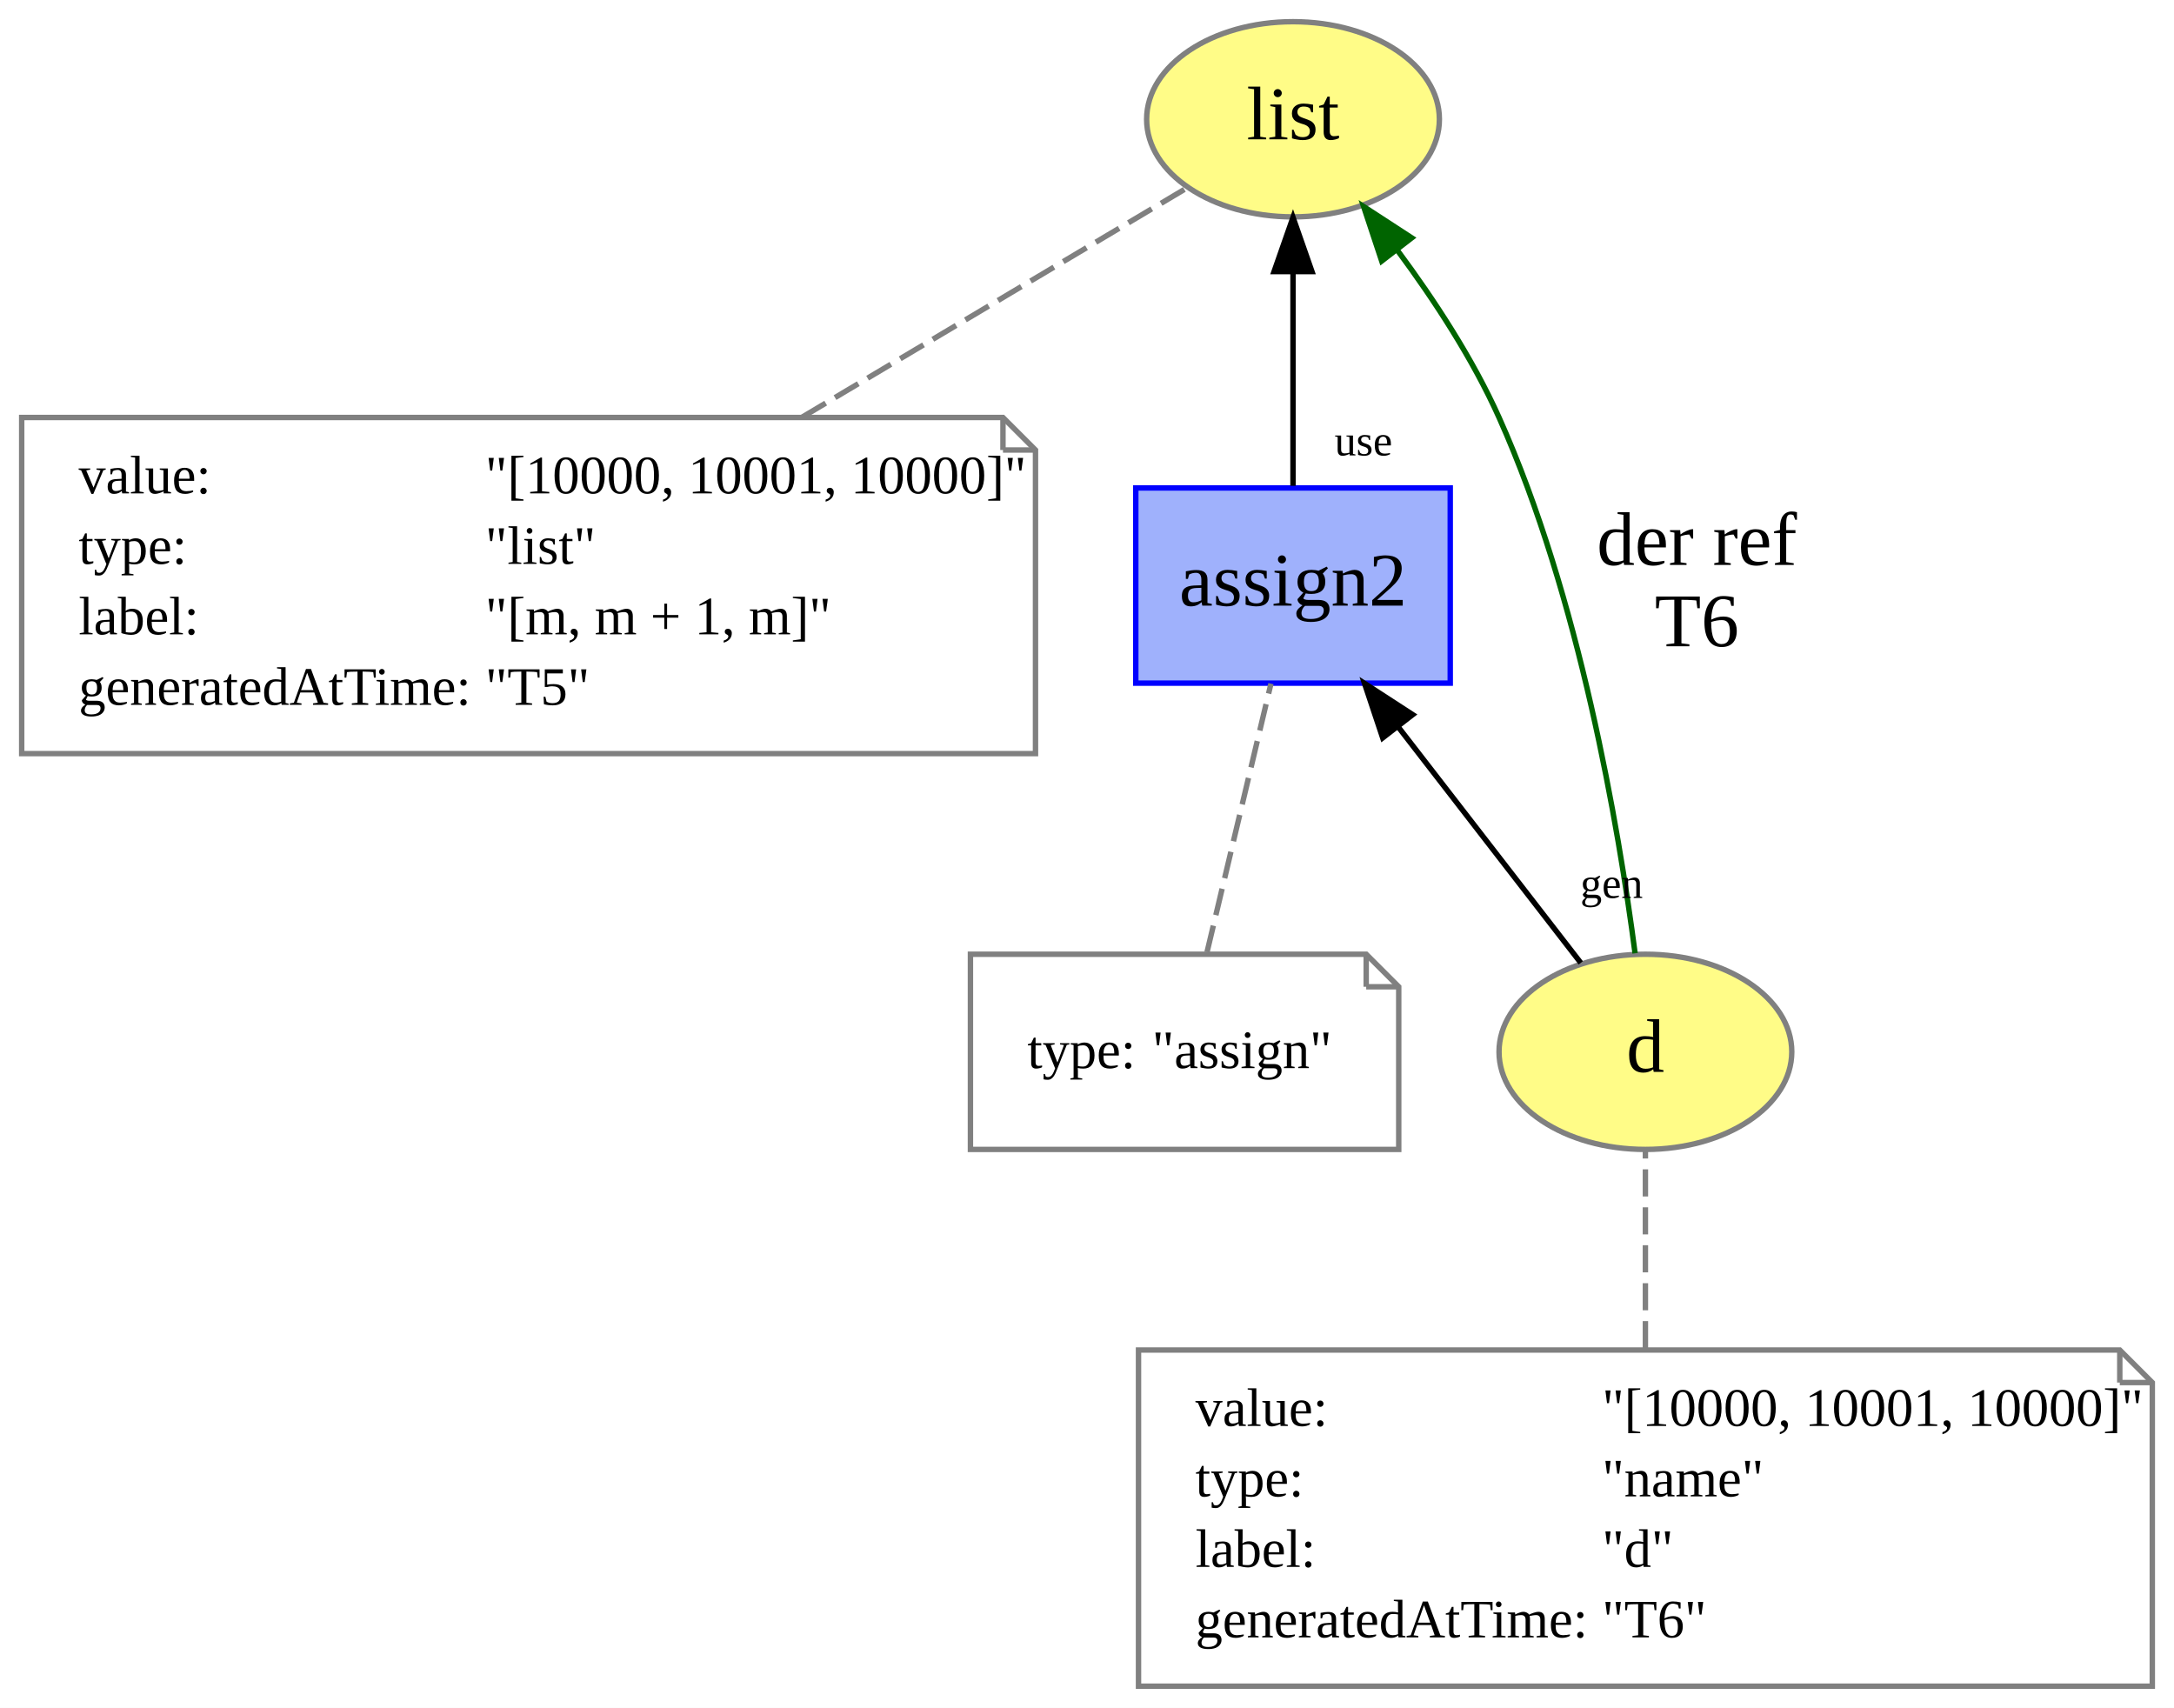
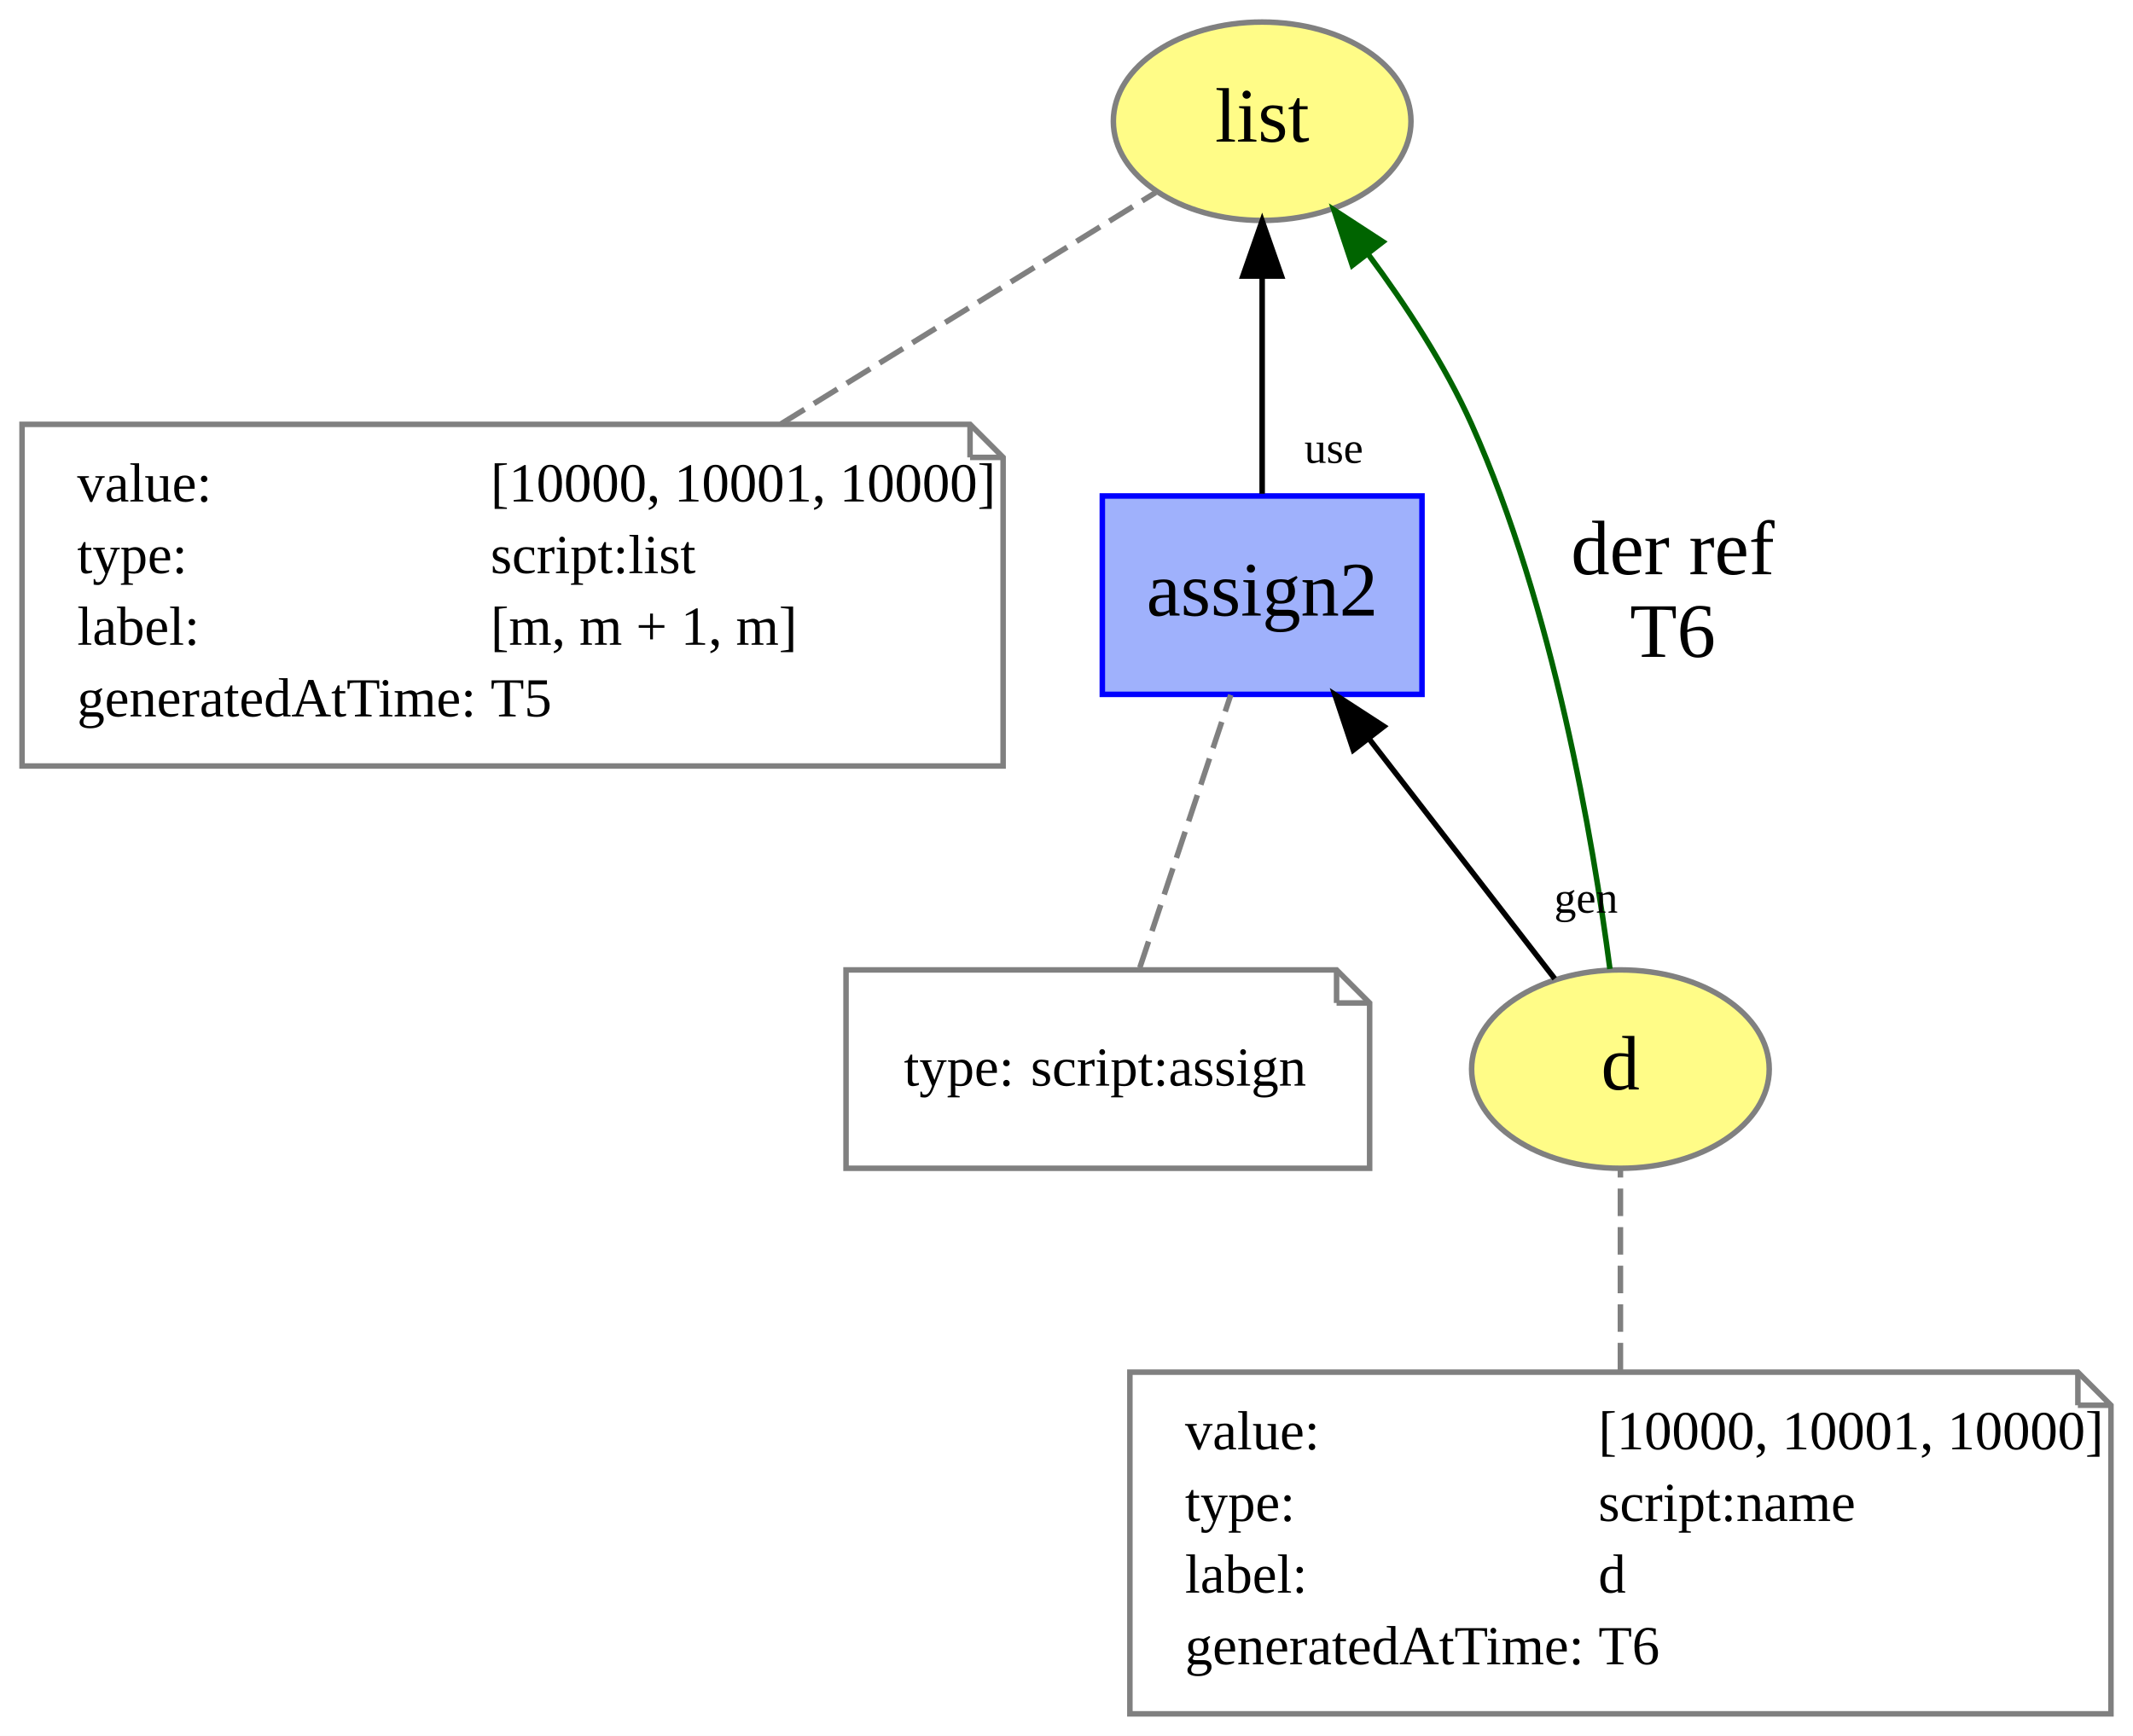
- <svg xmlns="http://www.w3.org/2000/svg" xmlns:xlink="http://www.w3.org/1999/xlink" width="401pt" height="315pt" viewBox="0.00 0.00 401.00 315.00">
+ <svg xmlns="http://www.w3.org/2000/svg" xmlns:xlink="http://www.w3.org/1999/xlink" width="387pt" height="315pt" viewBox="0.00 0.00 387.00 315.00">
  <g id="graph0" class="graph" transform="scale(1 1) rotate(0) translate(4 311)">
-     <polygon fill="white" stroke="none" points="-4,4 -4,-311 397,-311 397,4 -4,4" />
+     <polygon fill="white" stroke="none" points="-4,4 -4,-311 383,-311 383,4 -4,4" />
    <g id="node1" class="node">
      <g id="a_node1">
        <a xlink:href="http://example.org/list" xlink:title="list">
-           <ellipse fill="#fffc87" stroke="#808080" cx="234.5" cy="-289" rx="27" ry="18" />
-           <text text-anchor="middle" x="234.5" y="-285.3" font-family="Times New Roman,serif" font-size="14.00">list</text>
+           <ellipse fill="#fffc87" stroke="#808080" cx="225" cy="-289" rx="27" ry="18" />
+           <text text-anchor="middle" x="225" y="-285.3" font-family="Times New Roman,serif" font-size="14.00">list</text>
        </a>
      </g>
    </g>
    <g id="node2" class="node">
-       <polygon fill="none" stroke="gray" points="181,-234 0,-234 0,-172 187,-172 187,-228 181,-234" />
-       <polyline fill="none" stroke="gray" points="181,-234 181,-228 " />
-       <polyline fill="none" stroke="gray" points="187,-228 181,-228 " />
-       <text text-anchor="start" x="10.5" y="-220" font-family="Times New Roman,serif" font-size="10.00">value:</text>
-       <text text-anchor="start" x="85.5" y="-220" font-family="Times New Roman,serif" font-size="10.00">"[10000, 10001, 10000]"</text>
-       <text text-anchor="start" x="10.5" y="-207" font-family="Times New Roman,serif" font-size="10.00">type:</text>
-       <text text-anchor="start" x="85.5" y="-207" font-family="Times New Roman,serif" font-size="10.00">"list"</text>
-       <text text-anchor="start" x="10.5" y="-194" font-family="Times New Roman,serif" font-size="10.00">label:</text>
-       <text text-anchor="start" x="85.5" y="-194" font-family="Times New Roman,serif" font-size="10.00">"[m, m + 1, m]"</text>
-       <text text-anchor="start" x="10.5" y="-181" font-family="Times New Roman,serif" font-size="10.00">generatedAtTime:</text>
-       <text text-anchor="start" x="85.5" y="-181" font-family="Times New Roman,serif" font-size="10.00">"T5"</text>
+       <polygon fill="none" stroke="gray" points="172,-234 0,-234 0,-172 178,-172 178,-228 172,-234" />
+       <polyline fill="none" stroke="gray" points="172,-234 172,-228 " />
+       <polyline fill="none" stroke="gray" points="178,-228 172,-228 " />
+       <text text-anchor="start" x="10" y="-220" font-family="Times New Roman,serif" font-size="10.00">value:</text>
+       <text text-anchor="start" x="85" y="-220" font-family="Times New Roman,serif" font-size="10.00">[10000, 10001, 10000]</text>
+       <text text-anchor="start" x="10" y="-207" font-family="Times New Roman,serif" font-size="10.00">type:</text>
+       <text text-anchor="start" x="85" y="-207" font-family="Times New Roman,serif" font-size="10.00">script:list</text>
+       <text text-anchor="start" x="10" y="-194" font-family="Times New Roman,serif" font-size="10.00">label:</text>
+       <text text-anchor="start" x="85" y="-194" font-family="Times New Roman,serif" font-size="10.00">[m, m + 1, m]</text>
+       <text text-anchor="start" x="10" y="-181" font-family="Times New Roman,serif" font-size="10.00">generatedAtTime:</text>
+       <text text-anchor="start" x="85" y="-181" font-family="Times New Roman,serif" font-size="10.00">T5</text>
    </g>
    <g id="edge1" class="edge">
-       <path fill="none" stroke="gray" stroke-dasharray="5,2" d="M144.006,-234.089C168.502,-248.682 196.51,-265.367 214.796,-276.261" />
+       <path fill="none" stroke="gray" stroke-dasharray="5,2" d="M137.715,-234.089C161.19,-248.588 188.008,-265.152 205.652,-276.05" />
    </g>
    <g id="node3" class="node">
      <g id="a_node3">
        <a xlink:href="http://example.org/d" xlink:title="d">
-           <ellipse fill="#fffc87" stroke="#808080" cx="299.5" cy="-117" rx="27" ry="18" />
-           <text text-anchor="middle" x="299.5" y="-113.3" font-family="Times New Roman,serif" font-size="14.00">d</text>
+           <ellipse fill="#fffc87" stroke="#808080" cx="290" cy="-117" rx="27" ry="18" />
+           <text text-anchor="middle" x="290" y="-113.3" font-family="Times New Roman,serif" font-size="14.00">d</text>
        </a>
      </g>
    </g>
    <g id="edge6" class="edge">
-       <path fill="none" stroke="darkgreen" d="M297.594,-135.173C294.556,-158.413 287.371,-200.785 272.5,-234 267.672,-244.783 260.573,-255.636 253.813,-264.755" />
-       <polygon fill="darkgreen" stroke="darkgreen" points="250.86,-262.853 247.522,-272.908 256.402,-267.129 250.86,-262.853" />
-       <text text-anchor="middle" x="309" y="-206.8" font-family="Times New Roman,serif" font-size="14.00">der ref</text>
-       <text text-anchor="middle" x="309" y="-191.8" font-family="Times New Roman,serif" font-size="14.00">T6</text>
+       <path fill="none" stroke="darkgreen" d="M288.094,-135.173C285.056,-158.413 277.871,-200.785 263,-234 258.172,-244.783 251.073,-255.636 244.313,-264.755" />
+       <polygon fill="darkgreen" stroke="darkgreen" points="241.36,-262.853 238.022,-272.908 246.902,-267.129 241.36,-262.853" />
+       <text text-anchor="middle" x="299.5" y="-206.8" font-family="Times New Roman,serif" font-size="14.00">der ref</text>
+       <text text-anchor="middle" x="299.5" y="-191.8" font-family="Times New Roman,serif" font-size="14.00">T6</text>
    </g>
    <g id="node5" class="node">
      <g id="a_node5">
        <a xlink:href="http://example.org/assign2" xlink:title="assign2">
-           <polygon fill="#9fb1fc" stroke="#0000ff" points="263.5,-221 205.5,-221 205.5,-185 263.5,-185 263.5,-221" />
-           <text text-anchor="middle" x="234.5" y="-199.3" font-family="Times New Roman,serif" font-size="14.00">assign2</text>
+           <polygon fill="#9fb1fc" stroke="#0000ff" points="254,-221 196,-221 196,-185 254,-185 254,-221" />
+           <text text-anchor="middle" x="225" y="-199.3" font-family="Times New Roman,serif" font-size="14.00">assign2</text>
        </a>
      </g>
    </g>
    <g id="edge5" class="edge">
-       <path fill="none" stroke="black" d="M287.578,-133.407C278.142,-145.602 264.774,-162.877 253.814,-177.04" />
-       <polygon fill="black" stroke="black" points="251.04,-174.906 247.688,-184.957 256.576,-179.19 251.04,-174.906" />
-       <text text-anchor="middle" x="293.262" y="-145.388" font-family="Times New Roman,serif" font-size="8.00">gen</text>
+       <path fill="none" stroke="black" d="M278.078,-133.407C268.642,-145.602 255.274,-162.877 244.314,-177.04" />
+       <polygon fill="black" stroke="black" points="241.54,-174.906 238.188,-184.957 247.076,-179.19 241.54,-174.906" />
+       <text text-anchor="middle" x="283.762" y="-145.388" font-family="Times New Roman,serif" font-size="8.00">gen</text>
    </g>
    <g id="node4" class="node">
-       <polygon fill="none" stroke="gray" points="387,-62 206,-62 206,-0 393,-0 393,-56 387,-62" />
-       <polyline fill="none" stroke="gray" points="387,-62 387,-56 " />
-       <polyline fill="none" stroke="gray" points="393,-56 387,-56 " />
-       <text text-anchor="start" x="216.5" y="-48" font-family="Times New Roman,serif" font-size="10.00">value:</text>
-       <text text-anchor="start" x="291.5" y="-48" font-family="Times New Roman,serif" font-size="10.00">"[10000, 10001, 10000]"</text>
-       <text text-anchor="start" x="216.5" y="-35" font-family="Times New Roman,serif" font-size="10.00">type:</text>
-       <text text-anchor="start" x="291.5" y="-35" font-family="Times New Roman,serif" font-size="10.00">"name"</text>
-       <text text-anchor="start" x="216.5" y="-22" font-family="Times New Roman,serif" font-size="10.00">label:</text>
-       <text text-anchor="start" x="291.5" y="-22" font-family="Times New Roman,serif" font-size="10.00">"d"</text>
-       <text text-anchor="start" x="216.5" y="-9" font-family="Times New Roman,serif" font-size="10.00">generatedAtTime:</text>
-       <text text-anchor="start" x="291.5" y="-9" font-family="Times New Roman,serif" font-size="10.00">"T6"</text>
+       <polygon fill="none" stroke="gray" points="373,-62 201,-62 201,-0 379,-0 379,-56 373,-62" />
+       <polyline fill="none" stroke="gray" points="373,-62 373,-56 " />
+       <polyline fill="none" stroke="gray" points="379,-56 373,-56 " />
+       <text text-anchor="start" x="211" y="-48" font-family="Times New Roman,serif" font-size="10.00">value:</text>
+       <text text-anchor="start" x="286" y="-48" font-family="Times New Roman,serif" font-size="10.00">[10000, 10001, 10000]</text>
+       <text text-anchor="start" x="211" y="-35" font-family="Times New Roman,serif" font-size="10.00">type:</text>
+       <text text-anchor="start" x="286" y="-35" font-family="Times New Roman,serif" font-size="10.00">script:name</text>
+       <text text-anchor="start" x="211" y="-22" font-family="Times New Roman,serif" font-size="10.00">label:</text>
+       <text text-anchor="start" x="286" y="-22" font-family="Times New Roman,serif" font-size="10.00">d</text>
+       <text text-anchor="start" x="211" y="-9" font-family="Times New Roman,serif" font-size="10.00">generatedAtTime:</text>
+       <text text-anchor="start" x="286" y="-9" font-family="Times New Roman,serif" font-size="10.00">T6</text>
    </g>
    <g id="edge2" class="edge">
-       <path fill="none" stroke="gray" stroke-dasharray="5,2" d="M299.5,-62.326C299.5,-74.544 299.5,-88.195 299.5,-98.672" />
+       <path fill="none" stroke="gray" stroke-dasharray="5,2" d="M290,-62.326C290,-74.544 290,-88.195 290,-98.672" />
    </g>
    <g id="edge4" class="edge">
-       <path fill="none" stroke="black" d="M234.5,-221.405C234.5,-232.743 234.5,-247.773 234.5,-260.685" />
-       <polygon fill="black" stroke="black" points="231,-260.905 234.5,-270.905 238,-260.905 231,-260.905" />
-       <text text-anchor="middle" x="247.49" y="-227.005" font-family="Times New Roman,serif" font-size="8.00">use</text>
+       <path fill="none" stroke="black" d="M225,-221.405C225,-232.743 225,-247.773 225,-260.685" />
+       <polygon fill="black" stroke="black" points="221.5,-260.905 225,-270.905 228.5,-260.905 221.5,-260.905" />
+       <text text-anchor="middle" x="237.99" y="-227.005" font-family="Times New Roman,serif" font-size="8.00">use</text>
    </g>
    <g id="node6" class="node">
-       <polygon fill="none" stroke="gray" points="248,-135 175,-135 175,-99 254,-99 254,-129 248,-135" />
-       <polyline fill="none" stroke="gray" points="248,-135 248,-129 " />
-       <polyline fill="none" stroke="gray" points="254,-129 248,-129 " />
-       <text text-anchor="start" x="185.5" y="-114" font-family="Times New Roman,serif" font-size="10.00">type:</text>
-       <text text-anchor="start" x="208.5" y="-114" font-family="Times New Roman,serif" font-size="10.00">"assign"</text>
+       <polygon fill="none" stroke="gray" points="238.5,-135 149.5,-135 149.5,-99 244.5,-99 244.5,-129 238.5,-135" />
+       <polyline fill="none" stroke="gray" points="238.5,-135 238.5,-129 " />
+       <polyline fill="none" stroke="gray" points="244.5,-129 238.5,-129 " />
+       <text text-anchor="start" x="160" y="-114" font-family="Times New Roman,serif" font-size="10.00">type:</text>
+       <text text-anchor="start" x="183" y="-114" font-family="Times New Roman,serif" font-size="10.00">script:assign</text>
    </g>
    <g id="edge3" class="edge">
-       <path fill="none" stroke="gray" stroke-dasharray="5,2" d="M218.644,-135.405C222.099,-149.917 226.995,-170.479 230.43,-184.905" />
+       <path fill="none" stroke="gray" stroke-dasharray="5,2" d="M202.802,-135.405C207.639,-149.917 214.493,-170.479 219.302,-184.905" />
    </g>
  </g>
</svg>
